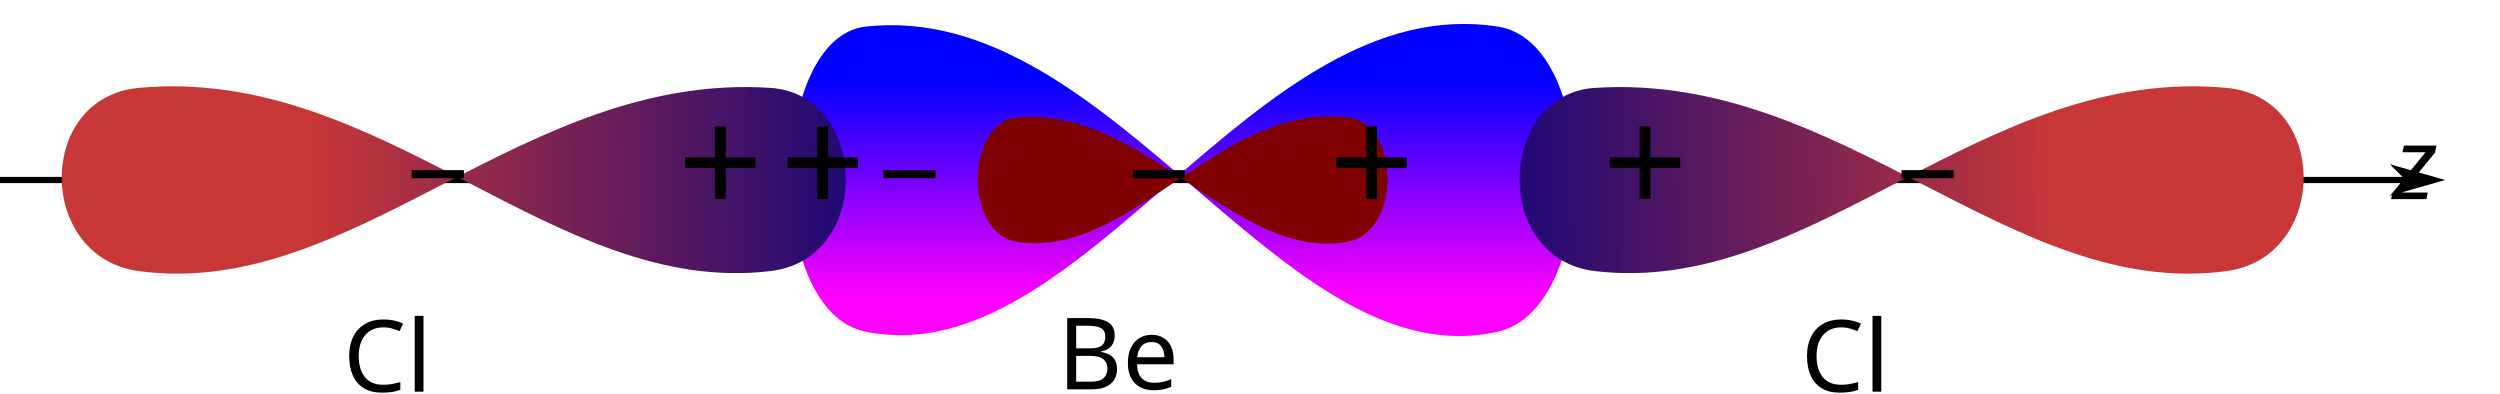
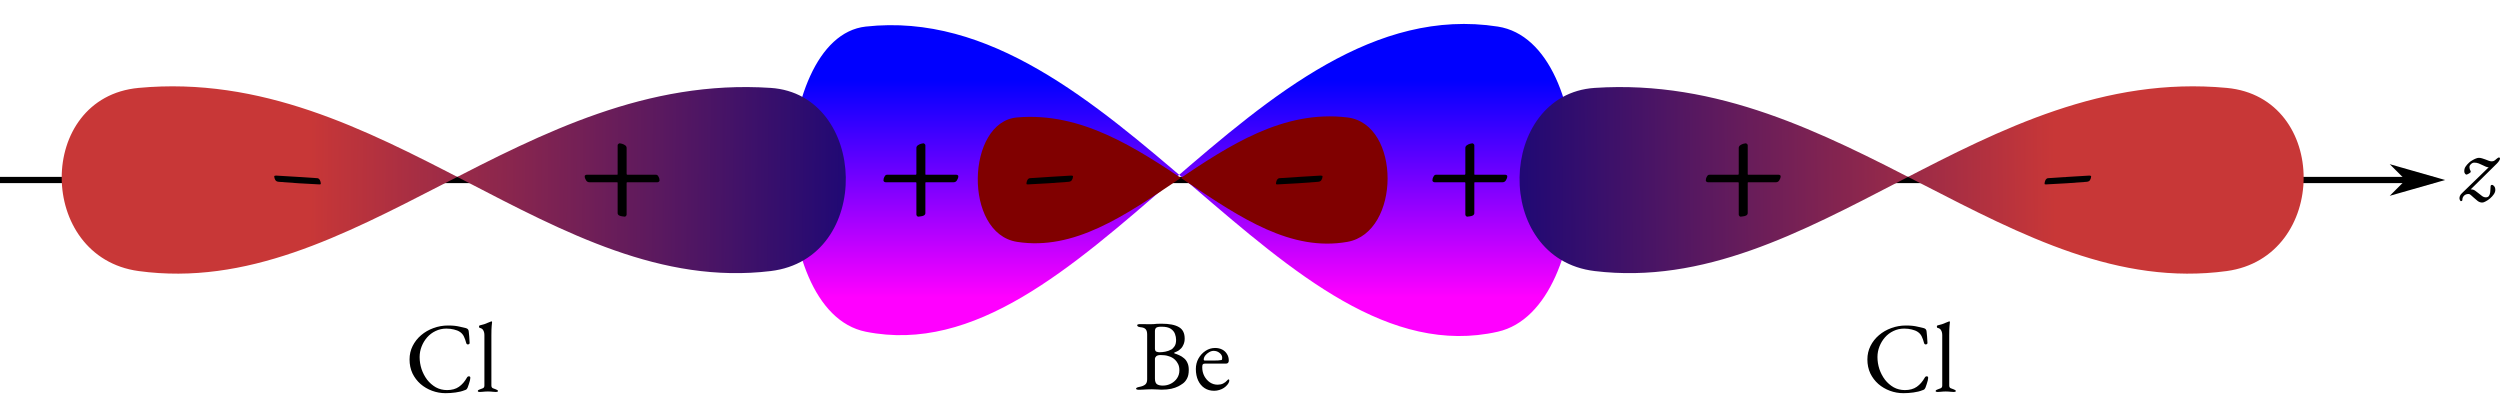
<svg xmlns="http://www.w3.org/2000/svg" xmlns:xlink="http://www.w3.org/1999/xlink" width="400.762" height="63.028" viewBox="0 0 400.762 63.028" id="svg2" version="1.1">
  <defs id="defs4">
    <marker orient="auto" refY="0" refX="0" id="Arrow1Mstart" style="overflow:visible">
      <path id="path5301" d="M 0,0 5,-5 -12.5,0 5,5 Z" style="fill-rule:evenodd;stroke:#000000;stroke-width:1pt" transform="matrix(0.4,0,0,0.4,4,0)" />
    </marker>
    <linearGradient id="linearGradient4990">
      <stop id="stop4992" offset="0" style="stop-color:#000080;stop-opacity:1;" />
      <stop id="stop4994" offset="1" style="stop-color:#c83737;stop-opacity:1" />
    </linearGradient>
    <marker orient="auto" refY="0" refX="0" id="marker4851" style="overflow:visible">
      <path id="path4853" d="M 0,0 5,-5 -12.5,0 5,5 Z" style="fill:#000000;fill-opacity:1;fill-rule:evenodd;stroke:#000000;stroke-width:1pt;stroke-opacity:1" transform="matrix(-0.4,0,0,-0.4,-4,0)" />
    </marker>
    <marker orient="auto" refY="0" refX="0" id="marker4763" style="overflow:visible">
      <path id="path4765" d="M 0,0 5,-5 -12.5,0 5,5 Z" style="fill:#000000;fill-opacity:1;fill-rule:evenodd;stroke:#000000;stroke-width:1pt;stroke-opacity:1" transform="matrix(0.4,0,0,0.4,4,0)" />
    </marker>
    <linearGradient id="linearGradient4514">
      <stop style="stop-color:#0000ff;stop-opacity:1;" offset="0" id="stop4516" />
      <stop style="stop-color:#ff00ff;stop-opacity:1" offset="1" id="stop4518" />
    </linearGradient>
    <marker orient="auto" refY="0" refX="0" id="Arrow1Sstart" style="overflow:visible">
      <path id="path4346" d="M 0,0 5,-5 -12.5,0 5,5 Z" style="fill:#000000;fill-opacity:1;fill-rule:evenodd;stroke:#000000;stroke-width:1pt;stroke-opacity:1" transform="matrix(0.2,0,0,0.2,1.2,0)" />
    </marker>
    <marker orient="auto" refY="0" refX="0" id="Arrow1Send" style="overflow:visible">
      <path id="path4349" d="M 0,0 5,-5 -12.5,0 5,5 Z" style="fill:#000000;fill-opacity:1;fill-rule:evenodd;stroke:#000000;stroke-width:1pt;stroke-opacity:1" transform="matrix(-0.2,0,0,-0.2,-1.2,0)" />
    </marker>
    <linearGradient xlink:href="#linearGradient4514" id="linearGradient4520" x1="160.355" y1="1092.38" x2="160.355" y2="1127.38" gradientUnits="userSpaceOnUse" gradientTransform="translate(-1.95591)" />
    <linearGradient gradientTransform="matrix(1,0,0,0.7694034,84.43649,424.6797)" xlink:href="#linearGradient4990" id="linearGradient4255-9" x1="106.228" y1="888.054" x2="208.399" y2="887.38" gradientUnits="userSpaceOnUse" />
    <linearGradient xlink:href="#linearGradient4990" id="linearGradient5037" gradientUnits="userSpaceOnUse" gradientTransform="matrix(-1,0,0,0.7694034,221.5406,424.6797)" x1="106.228" y1="888.054" x2="208.399" y2="887.38" />
  </defs>
  <g id="layer1" transform="translate(36.60086,-1079.695)">
    <path style="fill:none;fill-rule:evenodd;stroke:#000000;stroke-width:1px;stroke-linecap:butt;stroke-linejoin:miter;stroke-opacity:1;marker-end:url(#marker4851)" d="M -36.601,1108.549 H 353.399" id="path5129" />
-     <text xml:space="preserve" style="font-style:normal;font-weight:normal;line-height:0%;font-family:sans-serif;text-align:center;letter-spacing:0px;word-spacing:0px;text-anchor:middle;fill:#000000;fill-opacity:1;stroke:none;stroke-width:1px;stroke-linecap:butt;stroke-linejoin:miter;stroke-opacity:1" x="175.219" y="1079.695" id="text4834">
-       <tspan id="tspan4836" x="178.735" y="1079.695" style="font-size:20px;line-height:1.25"> </tspan>
-     </text>
+     <g aria-label=" " id="text4834" style="font-style:normal;font-weight:normal;line-height:0%;font-family:sans-serif;text-align:center;letter-spacing:0px;word-spacing:0px;text-anchor:middle;fill:#000000;fill-opacity:1;stroke:none;stroke-width:1px;stroke-linecap:butt;stroke-linejoin:miter;stroke-opacity:1" />
    <path style="opacity:1;fill:url(#linearGradient4520);fill-opacity:1;fill-rule:evenodd;stroke:none;stroke-width:2;stroke-linecap:butt;stroke-linejoin:miter;stroke-miterlimit:4;stroke-dasharray:none;stroke-opacity:1" d="m 102.182,1083.955 c -15.584,1.729 -16.521,45.591 0,48.915 34.91,7.024 62.077,-54.998 101.324,-48.915 16.51,2.559 16.372,45.209 0,48.915 -34.585,7.829 -61.686,-53.314 -101.324,-48.915 z" id="path3344-6-5" />
    <path style="fill:#800000;fill-opacity:1;fill-rule:evenodd;stroke:none;stroke-width:2;stroke-linecap:butt;stroke-linejoin:miter;stroke-miterlimit:4;stroke-dasharray:none;stroke-opacity:1" d="m 126.434,1098.521 c -8.145,0.705 -8.635,18.589 0,19.945 18.246,2.864 32.445,-22.425 52.958,-19.945 8.629,1.043 8.557,18.434 0,19.945 -18.076,3.192 -32.241,-21.738 -52.958,-19.945 z" id="path3344-6-9" />
-     <text xml:space="preserve" style="font-style:normal;font-weight:normal;font-size:24px;line-height:0%;font-family:sans-serif;text-align:center;letter-spacing:0px;word-spacing:0px;text-anchor:middle;fill:#000000;fill-opacity:1;stroke:none;stroke-width:1px;stroke-linecap:butt;stroke-linejoin:miter;stroke-opacity:1" x="119.181" y="1601.832" id="text4392" transform="scale(1.440381,0.6942608)">
-       <tspan id="tspan4394" x="119.181" y="1601.832" style="font-style:normal;font-variant:normal;font-weight:normal;font-stretch:normal;font-size:24px;line-height:1.25;font-family:'EB Garamond';-inkscape-font-specification:'EB Garamond'">-</tspan>
-     </text>
-     <text xml:space="preserve" style="font-style:normal;font-weight:normal;font-size:24px;line-height:0%;font-family:sans-serif;text-align:center;letter-spacing:0px;word-spacing:0px;text-anchor:middle;fill:#000000;fill-opacity:1;stroke:none;stroke-width:1px;stroke-linecap:butt;stroke-linejoin:miter;stroke-opacity:1" x="91.411" y="1601.832" id="text4392-1" transform="scale(1.440381,0.6942608)">
-       <tspan id="tspan4394-2" x="91.411" y="1601.832" style="font-style:normal;font-variant:normal;font-weight:normal;font-stretch:normal;font-size:24px;line-height:1.25;font-family:'EB Garamond';-inkscape-font-specification:'EB Garamond'">-</tspan>
-     </text>
+     <g aria-label="-" transform="scale(1.440381,0.6942608)" id="text4392" style="font-style:normal;font-weight:normal;font-size:24px;line-height:0%;font-family:sans-serif;text-align:center;letter-spacing:0px;word-spacing:0px;text-anchor:middle;fill:#000000;fill-opacity:1;stroke:none;stroke-width:1px;stroke-linecap:butt;stroke-linejoin:miter;stroke-opacity:1">
+       <path d="m 116.74,1597.753 q -0.144,0 -0.144,-0.144 0,-0.408 0.096,-0.84 0.12,-0.432 0.288,-0.456 1.152,-0.168 2.304,-0.312 1.152,-0.168 2.304,-0.288 0.072,0 0.12,0.048 0.072,0.024 0.072,0.096 0,0.456 -0.12,0.864 -0.096,0.384 -0.384,0.432 -1.08,0.168 -2.208,0.336 -1.104,0.144 -2.328,0.264 z" style="font-style:normal;font-variant:normal;font-weight:normal;font-stretch:normal;font-size:24px;line-height:1.25;font-family:'EB Garamond';-inkscape-font-specification:'EB Garamond'" id="path105" />
+     </g>
+     <g aria-label="-" transform="scale(1.440381,0.6942608)" id="text4392-1" style="font-style:normal;font-weight:normal;font-size:24px;line-height:0%;font-family:sans-serif;text-align:center;letter-spacing:0px;word-spacing:0px;text-anchor:middle;fill:#000000;fill-opacity:1;stroke:none;stroke-width:1px;stroke-linecap:butt;stroke-linejoin:miter;stroke-opacity:1">
+       <path d="m 88.97,1597.753 q -0.144,0 -0.144,-0.144 0,-0.408 0.096,-0.84 0.12,-0.432 0.288,-0.456 1.152,-0.168 2.304,-0.312 1.152,-0.168 2.304,-0.288 0.072,0 0.12,0.048 0.072,0.024 0.072,0.096 0,0.456 -0.12,0.864 -0.096,0.384 -0.384,0.432 -1.08,0.168 -2.208,0.336 -1.104,0.144 -2.328,0.264 z" style="font-style:normal;font-variant:normal;font-weight:normal;font-stretch:normal;font-size:24px;line-height:1.25;font-family:'EB Garamond';-inkscape-font-specification:'EB Garamond'" id="path102" />
+     </g>
    <path id="path3344-6-0" d="m 219.031,1093.786 c -15.584,1.038 -16.521,27.365 0,29.361 34.91,4.216 62.077,-33.011 101.324,-29.361 16.51,1.536 16.372,27.136 0,29.361 -34.585,4.699 -61.686,-32.001 -101.324,-29.361 z" style="fill:url(#linearGradient4255-9);fill-opacity:1;fill-rule:evenodd;stroke:none;stroke-width:2;stroke-linecap:butt;stroke-linejoin:miter;stroke-miterlimit:4;stroke-dasharray:none;stroke-opacity:1" />
-     <text id="text4996" y="1114.237" x="242.725" style="font-style:normal;font-weight:normal;font-size:24px;line-height:0%;font-family:sans-serif;text-align:center;letter-spacing:0px;word-spacing:0px;text-anchor:middle;fill:#000000;fill-opacity:1;stroke:none;stroke-width:1px;stroke-linecap:butt;stroke-linejoin:miter;stroke-opacity:1" xml:space="preserve">
-       <tspan y="1114.237" x="242.725" id="tspan4998" style="font-style:normal;font-variant:normal;font-weight:normal;font-stretch:normal;font-size:24px;line-height:1.25;font-family:'EB Garamond';-inkscape-font-specification:'EB Garamond'">+</tspan>
-     </text>
-     <text transform="scale(1.440381,0.6942608)" id="text4392-6" y="1601.832" x="204.722" style="font-style:normal;font-weight:normal;font-size:24px;line-height:0%;font-family:sans-serif;text-align:center;letter-spacing:0px;word-spacing:0px;text-anchor:middle;fill:#000000;fill-opacity:1;stroke:none;stroke-width:1px;stroke-linecap:butt;stroke-linejoin:miter;stroke-opacity:1" xml:space="preserve">
-       <tspan y="1601.832" x="204.722" id="tspan4394-26" style="font-style:normal;font-variant:normal;font-weight:normal;font-stretch:normal;font-size:24px;line-height:1.25;font-family:'EB Garamond';-inkscape-font-specification:'EB Garamond'">-</tspan>
-     </text>
+     <g aria-label="+" id="text4996" style="font-style:normal;font-weight:normal;font-size:24px;line-height:0%;font-family:sans-serif;text-align:center;letter-spacing:0px;word-spacing:0px;text-anchor:middle;fill:#000000;fill-opacity:1;stroke:none;stroke-width:1px;stroke-linecap:butt;stroke-linejoin:miter;stroke-opacity:1">
+       <path d="m 242.415,1114.429 q -0.096,0 -0.192,-0.12 -0.096,-0.096 -0.096,-0.216 v -5.064 q 0,-0.12 -0.096,-0.12 h -4.848 q -0.12,0 -0.24,-0.096 -0.096,-0.096 -0.096,-0.192 0,-0.12 0.048,-0.336 0.072,-0.216 0.192,-0.384 0.12,-0.192 0.336,-0.192 h 4.536 q 0.12,0 0.144,-0.048 0.024,-0.048 0.024,-0.144 v -4.104 q 0,-0.264 0.24,-0.432 0.24,-0.168 0.504,-0.24 0.288,-0.072 0.36,-0.072 0.12,0 0.216,0.096 0.12,0.096 0.12,0.216 v 4.584 q 0,0.144 0.048,0.144 h 4.92 q 0.12,0 0.216,0.072 0.096,0.048 0.096,0.168 0,0.312 -0.216,0.648 -0.192,0.312 -0.528,0.312 h -4.44 q -0.096,0 -0.096,0.096 v 4.848 q 0,0.24 -0.24,0.384 -0.24,0.12 -0.528,0.144 -0.264,0.048 -0.384,0.048 z" style="font-style:normal;font-variant:normal;font-weight:normal;font-stretch:normal;font-size:24px;line-height:1.25;font-family:'EB Garamond';-inkscape-font-specification:'EB Garamond'" id="path99" />
+     </g>
+     <g aria-label="-" transform="scale(1.440381,0.6942608)" id="text4392-6" style="font-style:normal;font-weight:normal;font-size:24px;line-height:0%;font-family:sans-serif;text-align:center;letter-spacing:0px;word-spacing:0px;text-anchor:middle;fill:#000000;fill-opacity:1;stroke:none;stroke-width:1px;stroke-linecap:butt;stroke-linejoin:miter;stroke-opacity:1">
+       <path d="m 202.28,1597.753 q -0.144,0 -0.144,-0.144 0,-0.408 0.096,-0.84 0.12,-0.432 0.288,-0.456 1.152,-0.168 2.304,-0.312 1.152,-0.168 2.304,-0.288 0.072,0 0.12,0.048 0.072,0.024 0.072,0.096 0,0.456 -0.12,0.864 -0.096,0.384 -0.384,0.432 -1.08,0.168 -2.208,0.336 -1.104,0.144 -2.328,0.264 z" style="font-style:normal;font-variant:normal;font-weight:normal;font-stretch:normal;font-size:24px;line-height:1.25;font-family:'EB Garamond';-inkscape-font-specification:'EB Garamond'" id="path96" />
+     </g>
    <path style="fill:url(#linearGradient5037);fill-opacity:1;fill-rule:evenodd;stroke:none;stroke-width:2;stroke-linecap:butt;stroke-linejoin:miter;stroke-miterlimit:4;stroke-dasharray:none;stroke-opacity:1" d="m 86.946,1093.786 c 15.584,1.038 16.521,27.365 0,29.361 -34.91,4.216 -62.077,-33.011 -101.324,-29.361 -16.51,1.536 -16.372,27.136 0,29.361 34.585,4.699 61.686,-32.001 101.324,-29.361 z" id="path5027" />
-     <text xml:space="preserve" style="font-style:normal;font-weight:normal;font-size:24px;line-height:0%;font-family:sans-serif;text-align:center;letter-spacing:0px;word-spacing:0px;text-anchor:middle;fill:#000000;fill-opacity:1;stroke:none;stroke-width:1px;stroke-linecap:butt;stroke-linejoin:miter;stroke-opacity:1" x="-63.252" y="1114.237" id="text5029" transform="scale(-1,1)">
-       <tspan id="tspan5031" x="-63.252" y="1114.237" style="font-style:normal;font-variant:normal;font-weight:normal;font-stretch:normal;font-size:24px;line-height:1.25;font-family:'EB Garamond';-inkscape-font-specification:'EB Garamond'">+</tspan>
-     </text>
-     <text xml:space="preserve" style="font-style:normal;font-weight:normal;font-size:24px;line-height:0%;font-family:sans-serif;text-align:center;letter-spacing:0px;word-spacing:0px;text-anchor:middle;fill:#000000;fill-opacity:1;stroke:none;stroke-width:1px;stroke-linecap:butt;stroke-linejoin:miter;stroke-opacity:1" x="-7.706" y="1601.832" id="text5033" transform="scale(-1.440381,0.6942608)">
-       <tspan id="tspan5035" x="-7.706" y="1601.832" style="font-style:normal;font-variant:normal;font-weight:normal;font-stretch:normal;font-size:24px;line-height:1.25;font-family:'EB Garamond';-inkscape-font-specification:'EB Garamond'">-</tspan>
-     </text>
-     <text xml:space="preserve" style="font-style:normal;font-weight:normal;font-size:24px;line-height:0%;font-family:sans-serif;text-align:center;letter-spacing:0px;word-spacing:0px;text-anchor:middle;fill:#000000;fill-opacity:1;stroke:none;stroke-width:1px;stroke-linecap:butt;stroke-linejoin:miter;stroke-opacity:1" x="198.899" y="1114.237" id="text5121">
-       <tspan id="tspan5123" x="198.899" y="1114.237" style="font-style:normal;font-variant:normal;font-weight:normal;font-stretch:normal;font-size:24px;line-height:1.25;font-family:'EB Garamond';-inkscape-font-specification:'EB Garamond'">+</tspan>
-     </text>
-     <text xml:space="preserve" style="font-style:normal;font-weight:normal;font-size:24px;line-height:0%;font-family:sans-serif;text-align:center;letter-spacing:0px;word-spacing:0px;text-anchor:middle;fill:#000000;fill-opacity:1;stroke:none;stroke-width:1px;stroke-linecap:butt;stroke-linejoin:miter;stroke-opacity:1" x="110.899" y="1114.237" id="text5125">
-       <tspan id="tspan5127" x="110.899" y="1114.237" style="font-style:normal;font-variant:normal;font-weight:normal;font-stretch:normal;font-size:24px;line-height:1.25;font-family:'EB Garamond';-inkscape-font-specification:'EB Garamond'">+</tspan>
-     </text>
-     <text xml:space="preserve" style="font-style:normal;font-weight:normal;font-size:16px;line-height:0%;font-family:sans-serif;text-align:center;letter-spacing:0px;word-spacing:0px;text-anchor:middle;fill:#000000;fill-opacity:1;stroke:none;stroke-width:1px;stroke-linecap:butt;stroke-linejoin:miter;stroke-opacity:1" x="360.899" y="1111.621" id="text5161">
-       <tspan id="tspan5163" x="360.899" y="1111.621" style="font-style:italic;font-variant:normal;font-weight:normal;font-stretch:normal;font-size:16px;line-height:1.25;font-family:'EB Garamond';-inkscape-font-specification:'EB Garamond Italic'">z</tspan>
-     </text>
-     <text xml:space="preserve" style="font-style:normal;font-weight:normal;font-size:16px;line-height:0%;font-family:sans-serif;text-align:center;letter-spacing:0px;word-spacing:0px;text-anchor:middle;fill:#000000;fill-opacity:1;stroke:none;stroke-width:1px;stroke-linecap:butt;stroke-linejoin:miter;stroke-opacity:1" x="35.925" y="1142.483" id="text5171">
-       <tspan id="tspan5173" x="35.925" y="1142.483" style="font-style:normal;font-variant:normal;font-weight:normal;font-stretch:normal;font-size:16px;line-height:1.25;font-family:'EB Garamond';-inkscape-font-specification:'EB Garamond'">Cl</tspan>
-     </text>
-     <text xml:space="preserve" style="font-style:normal;font-weight:normal;font-size:16px;line-height:0%;font-family:sans-serif;text-align:center;letter-spacing:0px;word-spacing:0px;text-anchor:middle;fill:#000000;fill-opacity:1;stroke:none;stroke-width:1px;stroke-linecap:butt;stroke-linejoin:miter;stroke-opacity:1" x="269.624" y="1142.483" id="text5179">
-       <tspan id="tspan5181" x="269.624" y="1142.483" style="font-style:normal;font-variant:normal;font-weight:normal;font-stretch:normal;font-size:16px;line-height:1.25;font-family:'EB Garamond';-inkscape-font-specification:'EB Garamond'">Cl</tspan>
-     </text>
-     <text xml:space="preserve" style="font-style:normal;font-weight:normal;font-size:16px;line-height:0%;font-family:sans-serif;text-align:center;letter-spacing:0px;word-spacing:0px;text-anchor:middle;fill:#000000;fill-opacity:1;stroke:none;stroke-width:1px;stroke-linecap:butt;stroke-linejoin:miter;stroke-opacity:1" x="153.042" y="1142.099" id="text5187">
-       <tspan id="tspan5189" x="153.042" y="1142.099" style="font-style:normal;font-variant:normal;font-weight:normal;font-stretch:normal;font-size:16px;line-height:1.25;font-family:'EB Garamond';-inkscape-font-specification:'EB Garamond'">Be</tspan>
-     </text>
+     <g aria-label="+" transform="scale(-1,1)" id="text5029" style="font-style:normal;font-weight:normal;font-size:24px;line-height:0%;font-family:sans-serif;text-align:center;letter-spacing:0px;word-spacing:0px;text-anchor:middle;fill:#000000;fill-opacity:1;stroke:none;stroke-width:1px;stroke-linecap:butt;stroke-linejoin:miter;stroke-opacity:1">
+       <path d="m -63.562,1114.429 q -0.096,0 -0.192,-0.12 -0.096,-0.096 -0.096,-0.216 v -5.064 q 0,-0.12 -0.096,-0.12 h -4.848 q -0.12,0 -0.24,-0.096 -0.096,-0.096 -0.096,-0.192 0,-0.12 0.048,-0.336 0.072,-0.216 0.192,-0.384 0.12,-0.192 0.336,-0.192 h 4.536 q 0.12,0 0.144,-0.048 0.024,-0.048 0.024,-0.144 v -4.104 q 0,-0.264 0.24,-0.432 0.24,-0.168 0.504,-0.24 0.288,-0.072 0.36,-0.072 0.12,0 0.216,0.096 0.12,0.096 0.12,0.216 v 4.584 q 0,0.144 0.048,0.144 h 4.92 q 0.12,0 0.216,0.072 0.096,0.048 0.096,0.168 0,0.312 -0.216,0.648 -0.192,0.312 -0.528,0.312 h -4.44 q -0.096,0 -0.096,0.096 v 4.848 q 0,0.24 -0.24,0.384 -0.24,0.12 -0.528,0.144 -0.264,0.048 -0.384,0.048 z" style="font-style:normal;font-variant:normal;font-weight:normal;font-stretch:normal;font-size:24px;line-height:1.25;font-family:'EB Garamond';-inkscape-font-specification:'EB Garamond'" id="path93" />
+     </g>
+     <g aria-label="-" transform="scale(-1.440381,0.6942608)" id="text5033" style="font-style:normal;font-weight:normal;font-size:24px;line-height:0%;font-family:sans-serif;text-align:center;letter-spacing:0px;word-spacing:0px;text-anchor:middle;fill:#000000;fill-opacity:1;stroke:none;stroke-width:1px;stroke-linecap:butt;stroke-linejoin:miter;stroke-opacity:1">
+       <path d="m -10.148,1597.753 q -0.144,0 -0.144,-0.144 0,-0.408 0.096,-0.84 0.12,-0.432 0.288,-0.456 1.152,-0.168 2.304,-0.312 1.152,-0.168 2.304,-0.288 0.072,0 0.12,0.048 0.072,0.024 0.072,0.096 0,0.456 -0.12,0.864 -0.096,0.384 -0.384,0.432 -1.08,0.168 -2.208,0.336 -1.104,0.144 -2.328,0.264 z" style="font-style:normal;font-variant:normal;font-weight:normal;font-stretch:normal;font-size:24px;line-height:1.25;font-family:'EB Garamond';-inkscape-font-specification:'EB Garamond'" id="path90" />
+     </g>
+     <g aria-label="+" id="text5121" style="font-style:normal;font-weight:normal;font-size:24px;line-height:0%;font-family:sans-serif;text-align:center;letter-spacing:0px;word-spacing:0px;text-anchor:middle;fill:#000000;fill-opacity:1;stroke:none;stroke-width:1px;stroke-linecap:butt;stroke-linejoin:miter;stroke-opacity:1">
+       <path d="m 198.589,1114.429 q -0.096,0 -0.192,-0.12 -0.096,-0.096 -0.096,-0.216 v -5.064 q 0,-0.12 -0.096,-0.12 h -4.848 q -0.12,0 -0.24,-0.096 -0.096,-0.096 -0.096,-0.192 0,-0.12 0.048,-0.336 0.072,-0.216 0.192,-0.384 0.12,-0.192 0.336,-0.192 h 4.536 q 0.12,0 0.144,-0.048 0.024,-0.048 0.024,-0.144 v -4.104 q 0,-0.264 0.24,-0.432 0.24,-0.168 0.504,-0.24 0.288,-0.072 0.36,-0.072 0.12,0 0.216,0.096 0.12,0.096 0.12,0.216 v 4.584 q 0,0.144 0.048,0.144 h 4.92 q 0.12,0 0.216,0.072 0.096,0.048 0.096,0.168 0,0.312 -0.216,0.648 -0.192,0.312 -0.528,0.312 h -4.44 q -0.096,0 -0.096,0.096 v 4.848 q 0,0.24 -0.24,0.384 -0.24,0.12 -0.528,0.144 -0.264,0.048 -0.384,0.048 z" style="font-style:normal;font-variant:normal;font-weight:normal;font-stretch:normal;font-size:24px;line-height:1.25;font-family:'EB Garamond';-inkscape-font-specification:'EB Garamond'" id="path87" />
+     </g>
+     <g aria-label="+" id="text5125" style="font-style:normal;font-weight:normal;font-size:24px;line-height:0%;font-family:sans-serif;text-align:center;letter-spacing:0px;word-spacing:0px;text-anchor:middle;fill:#000000;fill-opacity:1;stroke:none;stroke-width:1px;stroke-linecap:butt;stroke-linejoin:miter;stroke-opacity:1">
+       <path d="m 110.589,1114.429 q -0.096,0 -0.192,-0.12 -0.096,-0.096 -0.096,-0.216 v -5.064 q 0,-0.12 -0.096,-0.12 h -4.848 q -0.12,0 -0.24,-0.096 -0.096,-0.096 -0.096,-0.192 0,-0.12 0.048,-0.336 0.072,-0.216 0.192,-0.384 0.12,-0.192 0.336,-0.192 h 4.536 q 0.12,0 0.144,-0.048 0.024,-0.048 0.024,-0.144 v -4.104 q 0,-0.264 0.24,-0.432 0.24,-0.168 0.504,-0.24 0.288,-0.072 0.36,-0.072 0.12,0 0.216,0.096 0.12,0.096 0.12,0.216 v 4.584 q 0,0.144 0.048,0.144 h 4.92 q 0.12,0 0.216,0.072 0.096,0.048 0.096,0.168 0,0.312 -0.216,0.648 -0.192,0.312 -0.528,0.312 h -4.44 q -0.096,0 -0.096,0.096 v 4.848 q 0,0.24 -0.24,0.384 -0.24,0.12 -0.528,0.144 -0.264,0.048 -0.384,0.048 z" style="font-style:normal;font-variant:normal;font-weight:normal;font-stretch:normal;font-size:24px;line-height:1.25;font-family:'EB Garamond';-inkscape-font-specification:'EB Garamond'" id="path84" />
+     </g>
+     <g aria-label="z" id="text5161" style="font-style:normal;font-weight:normal;font-size:16px;line-height:0%;font-family:sans-serif;text-align:center;letter-spacing:0px;word-spacing:0px;text-anchor:middle;fill:#000000;fill-opacity:1;stroke:none;stroke-width:1px;stroke-linecap:butt;stroke-linejoin:miter;stroke-opacity:1">
+       <path d="m 361.313,1112.165 q -0.4,0 -0.736,-0.256 -0.336,-0.256 -0.64,-0.544 -0.24,-0.224 -0.448,-0.4 -0.192,-0.176 -0.352,-0.176 -0.48,0 -0.752,0.288 -0.256,0.272 -0.256,0.64 0,0.16 -0.096,0.192 -0.08,0.032 -0.144,0.032 -0.048,0 -0.128,-0.128 -0.08,-0.128 -0.096,-0.288 -0.016,-0.176 0.064,-0.4 0.096,-0.24 0.32,-0.448 l 4.608,-4.464 0.368,-0.128 q -0.16,0.224 -0.288,0.336 -0.128,0.096 -0.336,0.096 -0.24,0 -0.496,-0.096 -0.24,-0.112 -0.512,-0.24 -0.304,-0.16 -0.64,-0.288 -0.336,-0.128 -0.72,-0.128 -0.288,0 -0.528,0.24 -0.24,0.224 -0.24,0.464 0,0.112 0.032,0.272 0.032,0.16 0.128,0.304 0.096,0.16 0,0.288 -0.112,0.112 -0.352,0.24 -0.224,0.112 -0.304,0.112 -0.08,0 -0.208,-0.144 -0.128,-0.144 -0.128,-0.4 0,-0.432 0.208,-0.736 0.208,-0.32 0.592,-0.672 0.192,-0.176 0.48,-0.336 0.288,-0.176 0.576,-0.288 0.288,-0.112 0.464,-0.112 0.272,0 0.528,0.08 0.272,0.08 0.528,0.176 0.288,0.112 0.544,0.208 0.256,0.096 0.464,0.096 0.24,0 0.384,-0.08 0.16,-0.08 0.336,-0.256 0.08,-0.08 0.224,-0.176 0.144,-0.112 0.256,-0.112 0.048,0 0.096,0.064 0.048,0.048 0.048,0.128 0,0.112 -0.144,0.352 -0.144,0.224 -0.368,0.448 l -4.56,4.496 -0.24,-0.112 q 0.192,-0.176 0.32,-0.208 0.144,-0.048 0.336,-0.048 0.368,0 0.672,0.208 0.304,0.208 0.608,0.464 0.272,0.224 0.528,0.416 0.272,0.192 0.544,0.192 0.368,0 0.528,-0.224 0.16,-0.24 0.208,-0.592 0.048,-0.368 0.048,-0.72 0,-0.288 0.048,-0.368 0.048,-0.096 0.192,-0.096 0.176,0 0.352,0.224 0.176,0.208 0.176,0.592 0,0.336 -0.24,0.688 -0.24,0.352 -0.592,0.656 -0.352,0.304 -0.704,0.48 -0.336,0.192 -0.56,0.192 z" style="font-style:italic;font-variant:normal;font-weight:normal;font-stretch:normal;font-size:16px;line-height:1.25;font-family:'EB Garamond';-inkscape-font-specification:'EB Garamond Italic'" id="path81" />
+     </g>
+     <g aria-label="Cl" id="text5171" style="font-style:normal;font-weight:normal;font-size:16px;line-height:0%;font-family:sans-serif;text-align:center;letter-spacing:0px;word-spacing:0px;text-anchor:middle;fill:#000000;fill-opacity:1;stroke:none;stroke-width:1px;stroke-linecap:butt;stroke-linejoin:miter;stroke-opacity:1">
+       <path d="m 34.828,1142.723 q -1.12,0 -2.16,-0.384 -1.04,-0.384 -1.856,-1.088 -0.816,-0.72 -1.296,-1.712 -0.464,-1.008 -0.464,-2.224 0,-1.168 0.496,-2.16 0.496,-0.992 1.36,-1.728 0.864,-0.736 1.968,-1.136 1.12,-0.416 2.352,-0.416 0.624,0 1.056,0.048 0.432,0.048 0.832,0.144 0.416,0.08 0.96,0.224 0.24,0.064 0.336,0.192 0.112,0.128 0.128,0.352 0.032,0.368 0.08,0.8 0.048,0.416 0.064,1.04 0.016,0.112 -0.112,0.192 -0.112,0.064 -0.256,0.032 -0.128,-0.032 -0.176,-0.208 -0.16,-0.608 -0.368,-1.04 -0.208,-0.448 -0.624,-0.736 -0.4,-0.272 -0.976,-0.4 -0.56,-0.144 -1.216,-0.144 -0.928,0 -1.728,0.384 -0.784,0.368 -1.36,1.024 -0.56,0.64 -0.88,1.456 -0.32,0.816 -0.32,1.696 0,0.976 0.304,1.92 0.32,0.944 0.896,1.712 0.592,0.752 1.392,1.216 0.816,0.448 1.808,0.448 1.152,0 1.904,-0.528 0.752,-0.528 1.28,-1.472 0.112,-0.208 0.32,-0.208 0.224,0 0.224,0.256 0,0.128 -0.064,0.416 -0.064,0.272 -0.176,0.592 -0.096,0.304 -0.192,0.544 -0.112,0.224 -0.192,0.288 -0.064,0.064 -0.32,0.144 -0.592,0.24 -1.424,0.352 -0.816,0.112 -1.6,0.112 z" style="font-style:normal;font-variant:normal;font-weight:normal;font-stretch:normal;font-size:16px;line-height:1.25;font-family:'EB Garamond';-inkscape-font-specification:'EB Garamond'" id="path76" />
+       <path d="m 40.315,1142.531 q -0.08,0 -0.208,-0.032 -0.112,-0.016 -0.112,-0.112 0,-0.128 0.112,-0.176 0.128,-0.064 0.256,-0.112 0.24,-0.08 0.464,-0.176 0.224,-0.112 0.224,-0.432 v -8.064 q 0,-0.464 -0.176,-0.768 -0.16,-0.32 -0.56,-0.4 -0.128,-0.032 -0.128,-0.208 0,-0.16 0.112,-0.192 0.416,-0.096 0.72,-0.192 0.304,-0.112 0.56,-0.224 0.272,-0.112 0.528,-0.208 0.064,-0.032 0.096,-0.032 0.032,0 0.048,0.048 0.032,0.032 0.032,0.064 0,0.144 -0.064,0.624 -0.048,0.464 -0.048,1.552 v 8 q 0,0.32 0.224,0.432 0.224,0.096 0.464,0.176 0.128,0.048 0.24,0.112 0.128,0.048 0.128,0.176 0,0.096 -0.128,0.112 -0.112,0.032 -0.192,0.032 -0.304,0 -0.496,-0.032 -0.176,-0.016 -0.352,-0.032 -0.16,-0.016 -0.448,-0.016 -0.272,0 -0.448,0.016 -0.176,0.016 -0.352,0.032 -0.176,0.032 -0.496,0.032 z" style="font-style:normal;font-variant:normal;font-weight:normal;font-stretch:normal;font-size:16px;line-height:1.25;font-family:'EB Garamond';-inkscape-font-specification:'EB Garamond'" id="path78" />
+     </g>
+     <g aria-label="Cl" id="text5179" style="font-style:normal;font-weight:normal;font-size:16px;line-height:0%;font-family:sans-serif;text-align:center;letter-spacing:0px;word-spacing:0px;text-anchor:middle;fill:#000000;fill-opacity:1;stroke:none;stroke-width:1px;stroke-linecap:butt;stroke-linejoin:miter;stroke-opacity:1">
+       <path d="m 268.526,1142.723 q -1.12,0 -2.16,-0.384 -1.04,-0.384 -1.856,-1.088 -0.816,-0.72 -1.296,-1.712 -0.464,-1.008 -0.464,-2.224 0,-1.168 0.496,-2.16 0.496,-0.992 1.36,-1.728 0.864,-0.736 1.968,-1.136 1.12,-0.416 2.352,-0.416 0.624,0 1.056,0.048 0.432,0.048 0.832,0.144 0.416,0.08 0.96,0.224 0.24,0.064 0.336,0.192 0.112,0.128 0.128,0.352 0.032,0.368 0.08,0.8 0.048,0.416 0.064,1.04 0.016,0.112 -0.112,0.192 -0.112,0.064 -0.256,0.032 -0.128,-0.032 -0.176,-0.208 -0.16,-0.608 -0.368,-1.04 -0.208,-0.448 -0.624,-0.736 -0.4,-0.272 -0.976,-0.4 -0.56,-0.144 -1.216,-0.144 -0.928,0 -1.728,0.384 -0.784,0.368 -1.36,1.024 -0.56,0.64 -0.88,1.456 -0.32,0.816 -0.32,1.696 0,0.976 0.304,1.92 0.32,0.944 0.896,1.712 0.592,0.752 1.392,1.216 0.816,0.448 1.808,0.448 1.152,0 1.904,-0.528 0.752,-0.528 1.28,-1.472 0.112,-0.208 0.32,-0.208 0.224,0 0.224,0.256 0,0.128 -0.064,0.416 -0.064,0.272 -0.176,0.592 -0.096,0.304 -0.192,0.544 -0.112,0.224 -0.192,0.288 -0.064,0.064 -0.32,0.144 -0.592,0.24 -1.424,0.352 -0.816,0.112 -1.6,0.112 z" style="font-style:normal;font-variant:normal;font-weight:normal;font-stretch:normal;font-size:16px;line-height:1.25;font-family:'EB Garamond';-inkscape-font-specification:'EB Garamond'" id="path71" />
+       <path d="m 274.013,1142.531 q -0.08,0 -0.208,-0.032 -0.112,-0.016 -0.112,-0.112 0,-0.128 0.112,-0.176 0.128,-0.064 0.256,-0.112 0.24,-0.08 0.464,-0.176 0.224,-0.112 0.224,-0.432 v -8.064 q 0,-0.464 -0.176,-0.768 -0.16,-0.32 -0.56,-0.4 -0.128,-0.032 -0.128,-0.208 0,-0.16 0.112,-0.192 0.416,-0.096 0.72,-0.192 0.304,-0.112 0.56,-0.224 0.272,-0.112 0.528,-0.208 0.064,-0.032 0.096,-0.032 0.032,0 0.048,0.048 0.032,0.032 0.032,0.064 0,0.144 -0.064,0.624 -0.048,0.464 -0.048,1.552 v 8 q 0,0.32 0.224,0.432 0.224,0.096 0.464,0.176 0.128,0.048 0.24,0.112 0.128,0.048 0.128,0.176 0,0.096 -0.128,0.112 -0.112,0.032 -0.192,0.032 -0.304,0 -0.496,-0.032 -0.176,-0.016 -0.352,-0.032 -0.16,-0.016 -0.448,-0.016 -0.272,0 -0.448,0.016 -0.176,0.016 -0.352,0.032 -0.176,0.032 -0.496,0.032 z" style="font-style:normal;font-variant:normal;font-weight:normal;font-stretch:normal;font-size:16px;line-height:1.25;font-family:'EB Garamond';-inkscape-font-specification:'EB Garamond'" id="path73" />
+     </g>
+     <g aria-label="Be" id="text5187" style="font-style:normal;font-weight:normal;font-size:16px;line-height:0%;font-family:sans-serif;text-align:center;letter-spacing:0px;word-spacing:0px;text-anchor:middle;fill:#000000;fill-opacity:1;stroke:none;stroke-width:1px;stroke-linecap:butt;stroke-linejoin:miter;stroke-opacity:1">
+       <path d="m 145.981,1142.179 q -0.208,0 -0.336,-0.048 -0.128,-0.032 -0.128,-0.128 0,-0.192 0.528,-0.288 0.608,-0.112 0.928,-0.368 0.32,-0.256 0.32,-0.832 v -7.2 q 0,-0.576 -0.24,-0.848 -0.24,-0.272 -0.832,-0.32 -0.272,-0.032 -0.4,-0.112 -0.128,-0.096 -0.128,-0.208 0,-0.096 0.128,-0.128 0.128,-0.048 0.336,-0.048 0.432,0 0.672,0 0.24,0 0.448,0.016 0.224,0 0.544,0 0.304,0 0.528,-0.016 0.224,-0.032 0.496,-0.048 0.288,-0.016 0.752,-0.016 1.872,0 2.784,0.544 0.928,0.528 0.928,1.84 0,0.544 -0.192,0.96 -0.176,0.4 -0.352,0.576 -0.256,0.256 -0.464,0.4 -0.208,0.128 -0.608,0.288 -0.064,0.016 -0.064,0.08 0,0.048 0.064,0.08 0.368,0.112 0.752,0.288 0.4,0.176 0.736,0.464 0.352,0.272 0.56,0.736 0.224,0.448 0.224,1.152 0,0.88 -0.288,1.392 -0.272,0.512 -0.656,0.784 -0.384,0.272 -0.72,0.448 -0.496,0.256 -1.152,0.4 -0.656,0.144 -1.568,0.144 -0.208,0 -0.624,-0.032 -0.416,-0.032 -0.896,-0.032 -0.416,0 -0.704,0.016 -0.288,0.016 -0.608,0.032 -0.304,0.032 -0.768,0.032 z m 3.824,-0.672 q 0.704,0 1.312,-0.32 0.608,-0.32 0.976,-0.864 0.368,-0.56 0.368,-1.248 0,-0.624 -0.208,-1.024 -0.208,-0.416 -0.48,-0.672 -0.272,-0.256 -0.496,-0.368 -0.208,-0.128 -0.656,-0.256 -0.448,-0.144 -1.168,-0.144 -0.512,0 -0.72,0.208 -0.192,0.208 -0.192,0.368 v 3.184 q 0,0.672 0.32,0.912 0.336,0.224 0.944,0.224 z m -0.528,-5.344 q 0.432,0 0.928,-0.096 0.512,-0.096 1.008,-0.368 0.176,-0.096 0.448,-0.464 0.272,-0.368 0.272,-1.056 0,-0.464 -0.176,-0.944 -0.176,-0.496 -0.672,-0.832 -0.496,-0.336 -1.488,-0.336 -0.656,0 -0.864,0.176 -0.192,0.176 -0.192,0.544 v 2.784 q 0,0.416 0.272,0.512 0.272,0.08 0.464,0.08 z" style="font-style:normal;font-variant:normal;font-weight:normal;font-stretch:normal;font-size:16px;line-height:1.25;font-family:'EB Garamond';-inkscape-font-specification:'EB Garamond'" id="path66" />
+       <path d="m 158.028,1142.339 q -0.88,0 -1.536,-0.432 -0.656,-0.432 -1.024,-1.216 -0.368,-0.8 -0.368,-1.84 0,-0.928 0.416,-1.68 0.432,-0.768 1.136,-1.232 0.704,-0.464 1.536,-0.464 0.64,0 1.136,0.256 0.496,0.256 0.768,0.72 0.288,0.448 0.288,1.04 0,0.496 -0.48,0.496 h -3.376 q -0.224,0 -0.32,0.128 -0.08,0.112 -0.08,0.464 0,0.768 0.336,1.408 0.336,0.624 0.896,1.008 0.56,0.368 1.232,0.368 0.48,0 0.864,-0.176 0.4,-0.192 0.704,-0.544 0.064,-0.08 0.096,-0.096 0.032,-0.032 0.08,-0.032 0.128,0 0.128,0.16 0,0.304 -0.288,0.672 -0.24,0.304 -0.576,0.528 -0.336,0.224 -0.736,0.336 -0.4,0.128 -0.832,0.128 z m -1.472,-4.848 h 1.456 q 0.384,0 0.656,-0.016 0.272,-0.016 0.528,-0.064 0.08,-0.016 0.096,-0.096 0.032,-0.096 0.032,-0.256 0,-0.464 -0.416,-0.784 -0.4,-0.336 -0.96,-0.336 -0.368,0 -0.736,0.224 -0.368,0.208 -0.608,0.528 -0.24,0.32 -0.24,0.64 0,0.16 0.192,0.16 z" style="font-style:normal;font-variant:normal;font-weight:normal;font-stretch:normal;font-size:16px;line-height:1.25;font-family:'EB Garamond';-inkscape-font-specification:'EB Garamond'" id="path68" />
+     </g>
  </g>
</svg>
